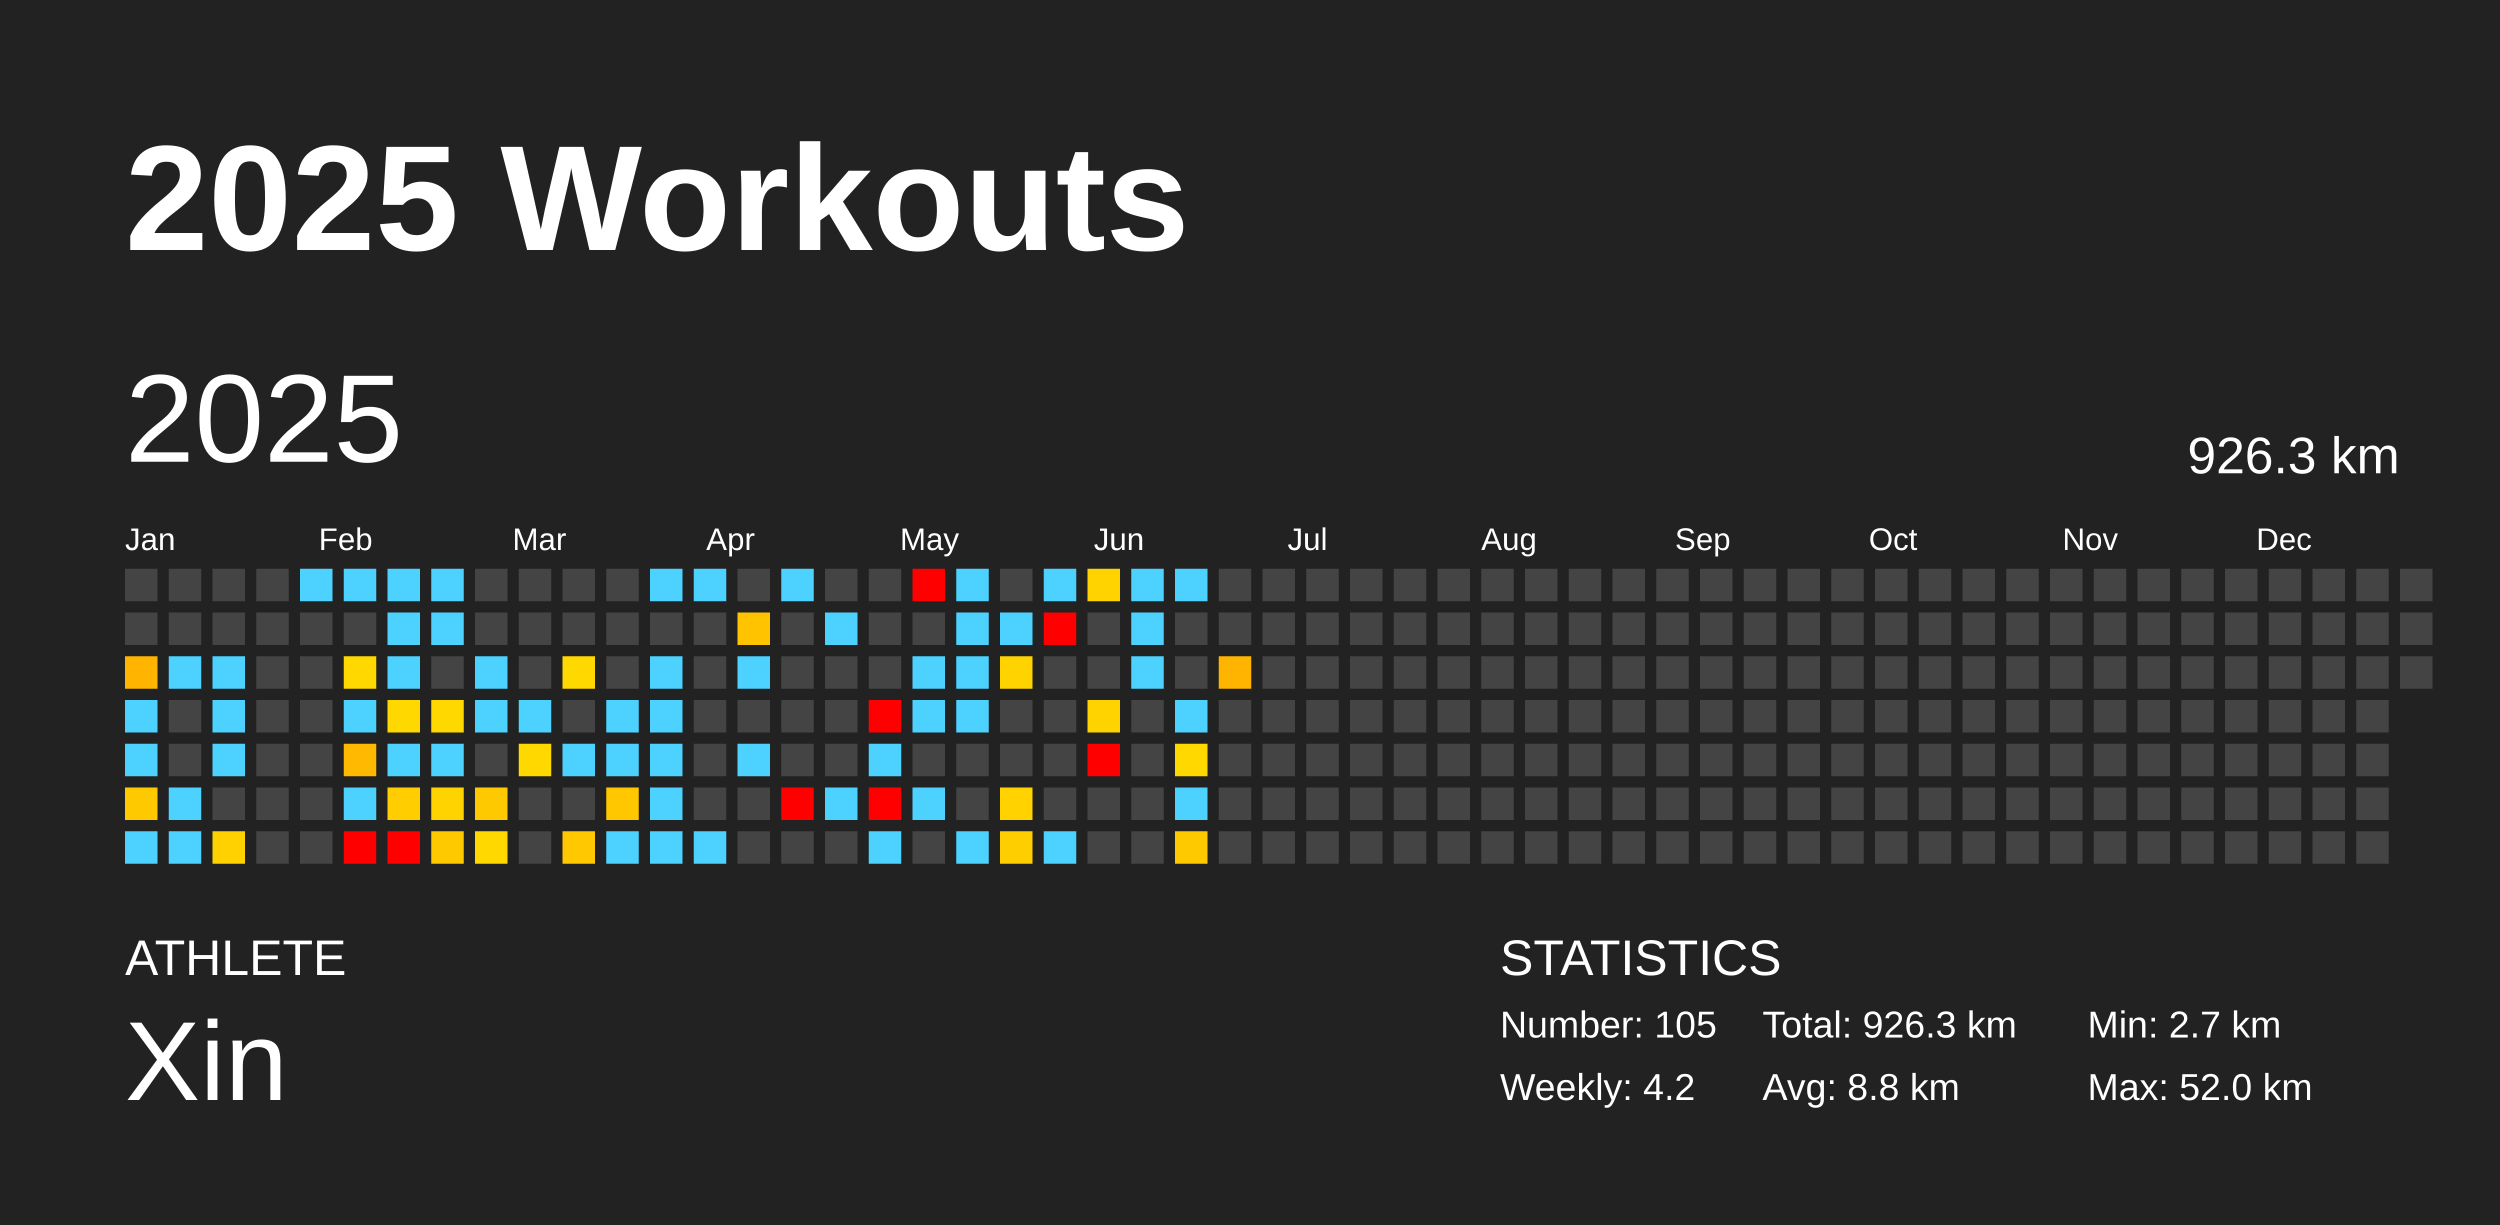
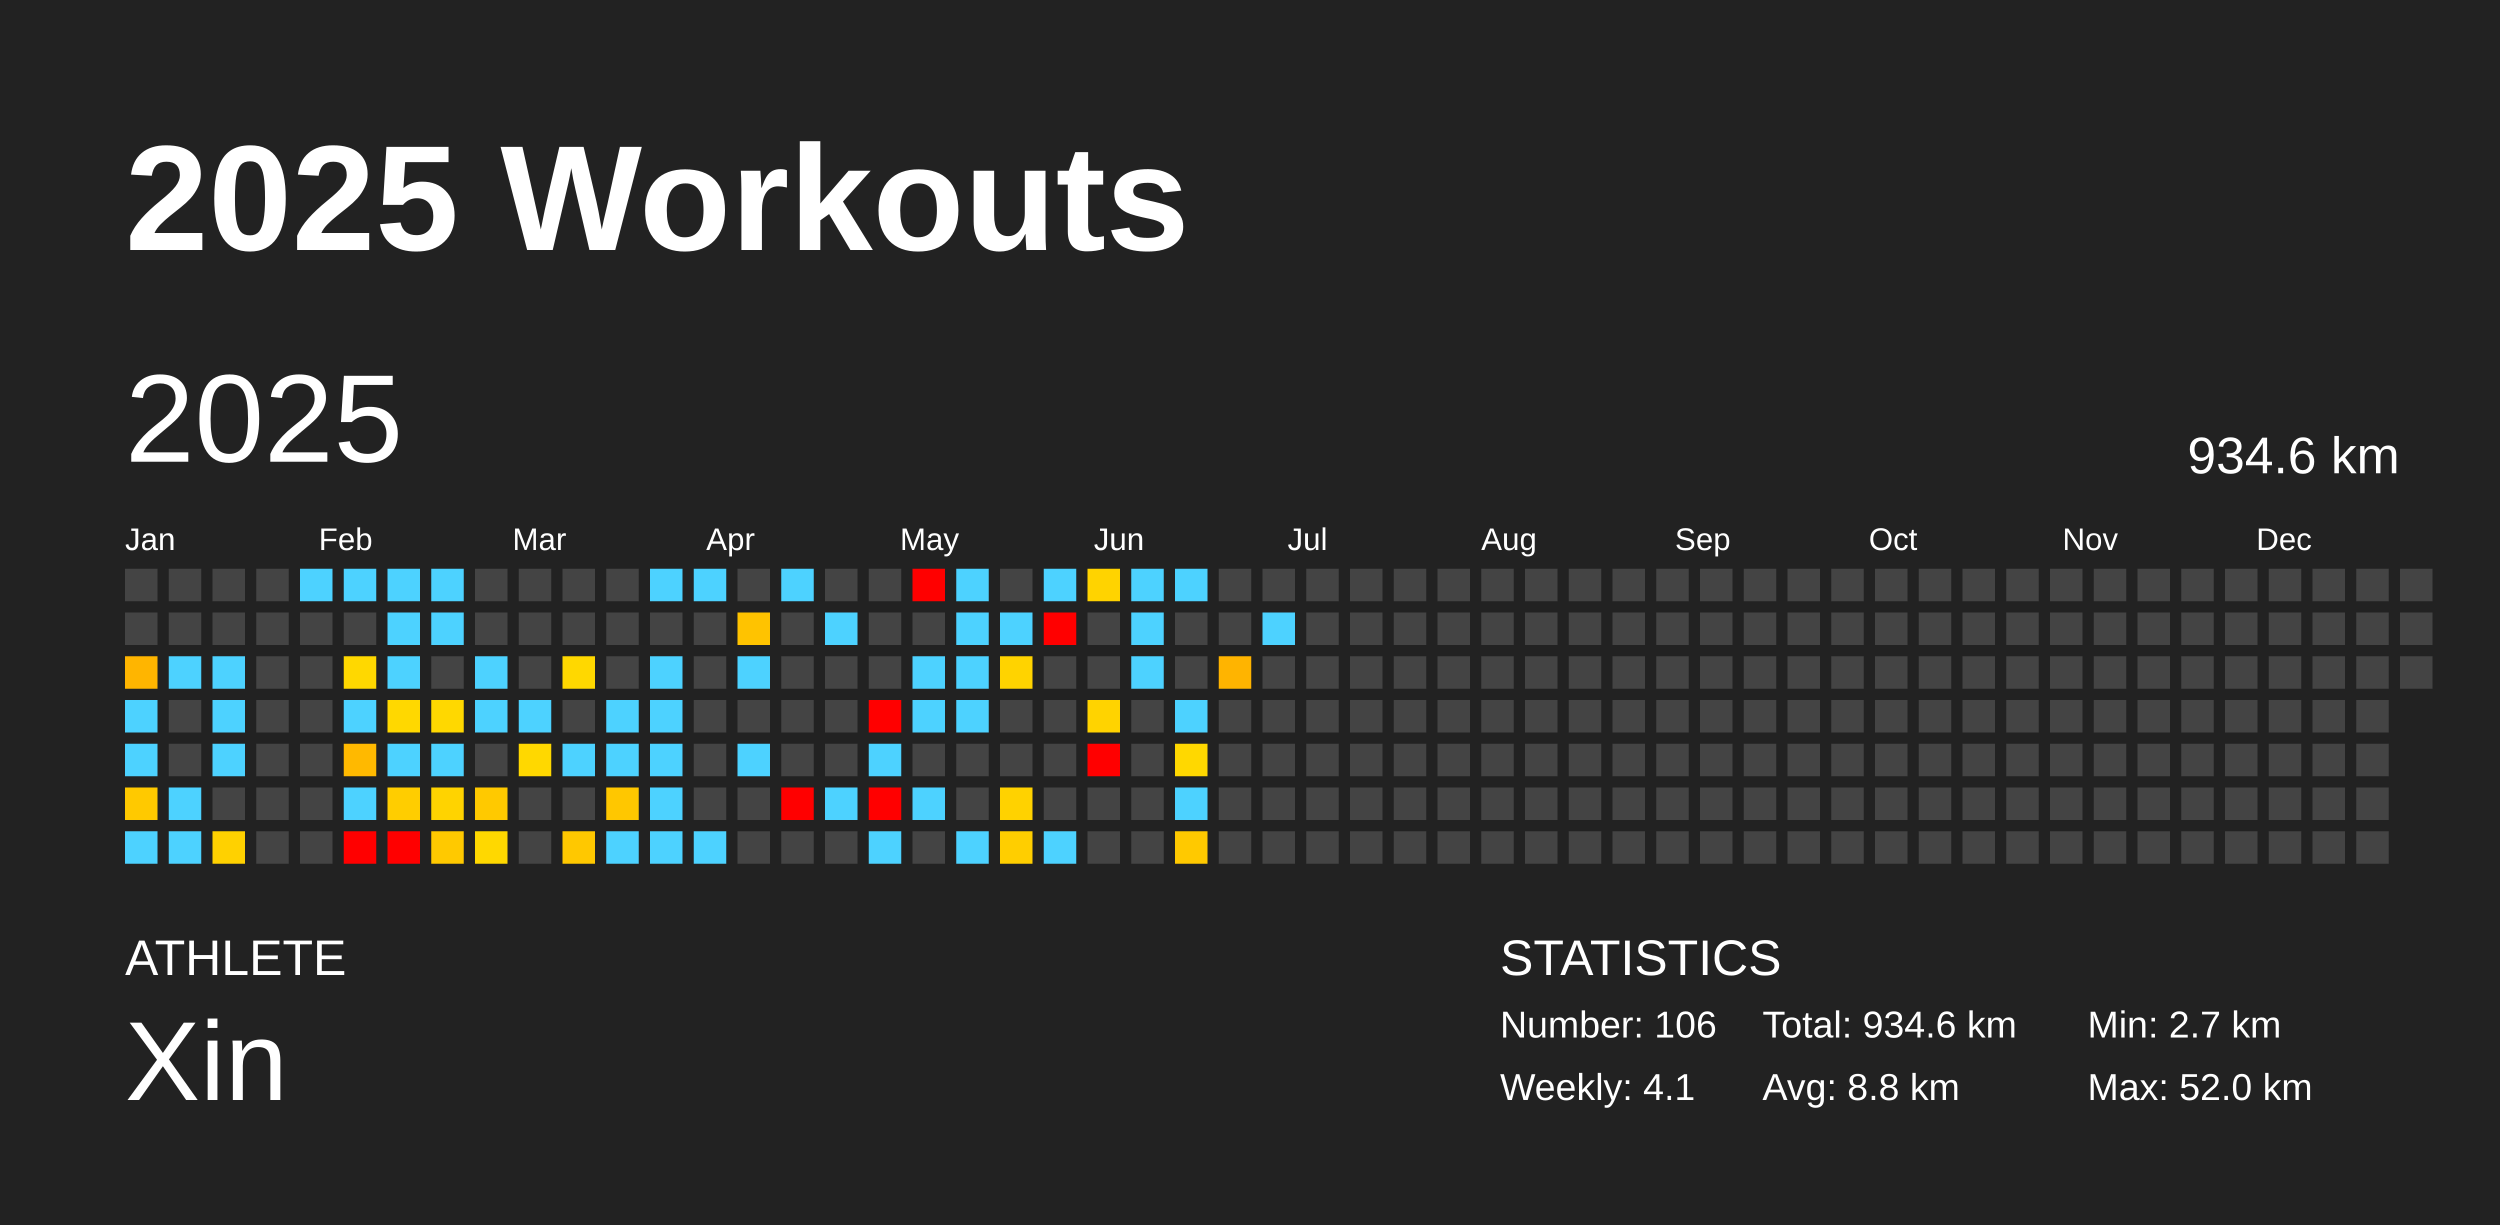
<svg xmlns="http://www.w3.org/2000/svg" baseProfile="full" height="98mm" version="1.1" viewBox="0,0,200,98" width="200mm">
  <defs />
  <rect fill="#222222" height="98" width="200" x="0" y="0" />
  <text fill="#FFFFFF" style="font-size:12px; font-family:Arial; font-weight:bold;" x="10" y="20">2025 Workouts</text>
  <text fill="#FFFFFF" style="font-size:4px; font-family:Arial" x="10" y="78">ATHLETE</text>
  <text fill="#FFFFFF" style="font-size:9px; font-family:Arial" x="10" y="88">Xin</text>
  <text fill="#FFFFFF" style="font-size:4px; font-family:Arial" x="120" y="78">STATISTICS</text>
-   <text fill="#FFFFFF" style="font-size:3px; font-family:Arial" x="120" y="83">Number: 105</text>
-   <text fill="#FFFFFF" style="font-size:3px; font-family:Arial" x="120" y="88">Weekly: 4.2</text>
-   <text fill="#FFFFFF" style="font-size:3px; font-family:Arial" x="141" y="83">Total: 926.3 km</text>
+   <text fill="#FFFFFF" style="font-size:3px; font-family:Arial" x="120" y="83">Number: 106</text>
+   <text fill="#FFFFFF" style="font-size:3px; font-family:Arial" x="120" y="88">Weekly: 4.1</text>
+   <text fill="#FFFFFF" style="font-size:3px; font-family:Arial" x="141" y="83">Total: 934.6 km</text>
  <text fill="#FFFFFF" style="font-size:3px; font-family:Arial" x="141" y="88">Avg: 8.8 km</text>
  <text fill="#FFFFFF" style="font-size:3px; font-family:Arial" x="167" y="83">Min: 2.7 km</text>
  <text fill="#FFFFFF" style="font-size:3px; font-family:Arial" x="167" y="88">Max: 52.0 km</text>
  <text dominant-baseline="hanging" fill="#FFFFFF" style="font-size:10.0px; font-family:Arial;" x="10" y="30">2025</text>
-   <text dominant-baseline="hanging" fill="#FFFFFF" style="font-size:4.125px; font-family:Arial;" x="175" y="35">926.3 km</text>
+   <text dominant-baseline="hanging" fill="#FFFFFF" style="font-size:4.125px; font-family:Arial;" x="175" y="35">934.6 km</text>
  <text fill="#FFFFFF" style="font-size:2.5px; font-family:Arial" x="10.0" y="44">Jan</text>
  <text fill="#FFFFFF" style="font-size:2.5px; font-family:Arial" x="25.5" y="44">Feb</text>
  <text fill="#FFFFFF" style="font-size:2.5px; font-family:Arial" x="41.0" y="44">Mar</text>
  <text fill="#FFFFFF" style="font-size:2.5px; font-family:Arial" x="56.5" y="44">Apr</text>
  <text fill="#FFFFFF" style="font-size:2.5px; font-family:Arial" x="72.0" y="44">May</text>
  <text fill="#FFFFFF" style="font-size:2.5px; font-family:Arial" x="87.5" y="44">Jun</text>
  <text fill="#FFFFFF" style="font-size:2.5px; font-family:Arial" x="103.0" y="44">Jul</text>
  <text fill="#FFFFFF" style="font-size:2.5px; font-family:Arial" x="118.5" y="44">Aug</text>
  <text fill="#FFFFFF" style="font-size:2.5px; font-family:Arial" x="134.0" y="44">Sep</text>
  <text fill="#FFFFFF" style="font-size:2.5px; font-family:Arial" x="149.5" y="44">Oct</text>
  <text fill="#FFFFFF" style="font-size:2.5px; font-family:Arial" x="165.0" y="44">Nov</text>
  <text fill="#FFFFFF" style="font-size:2.5px; font-family:Arial" x="180.5" y="44">Dec</text>
  <rect fill="#444444" height="2.6" width="2.6" x="10.0" y="45.5" />
  <rect fill="#444444" height="2.6" width="2.6" x="10.0" y="49.0" />
  <rect fill="#ffb500" height="2.6" width="2.6" x="10.0" y="52.5" />
  <rect fill="#4dd2ff" height="2.6" width="2.6" x="10.0" y="56.0" />
  <rect fill="#4dd2ff" height="2.6" width="2.6" x="10.0" y="59.5" />
  <rect fill="#ffc900" height="2.6" width="2.6" x="10.0" y="63.0" />
  <rect fill="#4dd2ff" height="2.6" width="2.6" x="10.0" y="66.5" />
  <rect fill="#444444" height="2.6" width="2.6" x="13.5" y="45.5" />
  <rect fill="#444444" height="2.6" width="2.6" x="13.5" y="49.0" />
  <rect fill="#4dd2ff" height="2.6" width="2.6" x="13.5" y="52.5" />
  <rect fill="#444444" height="2.6" width="2.6" x="13.5" y="56.0" />
  <rect fill="#444444" height="2.6" width="2.6" x="13.5" y="59.5" />
  <rect fill="#4dd2ff" height="2.6" width="2.6" x="13.5" y="63.0" />
  <rect fill="#4dd2ff" height="2.6" width="2.6" x="13.5" y="66.5" />
  <rect fill="#444444" height="2.6" width="2.6" x="17.0" y="45.5" />
  <rect fill="#444444" height="2.6" width="2.6" x="17.0" y="49.0" />
  <rect fill="#4dd2ff" height="2.6" width="2.6" x="17.0" y="52.5" />
  <rect fill="#4dd2ff" height="2.6" width="2.6" x="17.0" y="56.0" />
  <rect fill="#4dd2ff" height="2.6" width="2.6" x="17.0" y="59.5" />
  <rect fill="#444444" height="2.6" width="2.6" x="17.0" y="63.0" />
  <rect fill="#ffd100" height="2.6" width="2.6" x="17.0" y="66.5" />
  <rect fill="#444444" height="2.6" width="2.6" x="20.5" y="45.5" />
  <rect fill="#444444" height="2.6" width="2.6" x="20.5" y="49.0" />
  <rect fill="#444444" height="2.6" width="2.6" x="20.5" y="52.5" />
  <rect fill="#444444" height="2.6" width="2.6" x="20.5" y="56.0" />
  <rect fill="#444444" height="2.6" width="2.6" x="20.5" y="59.5" />
  <rect fill="#444444" height="2.6" width="2.6" x="20.5" y="63.0" />
  <rect fill="#444444" height="2.6" width="2.6" x="20.5" y="66.5" />
  <rect fill="#4dd2ff" height="2.6" width="2.6" x="24.0" y="45.5" />
  <rect fill="#444444" height="2.6" width="2.6" x="24.0" y="49.0" />
  <rect fill="#444444" height="2.6" width="2.6" x="24.0" y="52.5" />
  <rect fill="#444444" height="2.6" width="2.6" x="24.0" y="56.0" />
  <rect fill="#444444" height="2.6" width="2.6" x="24.0" y="59.5" />
  <rect fill="#444444" height="2.6" width="2.6" x="24.0" y="63.0" />
  <rect fill="#444444" height="2.6" width="2.6" x="24.0" y="66.5" />
  <rect fill="#4dd2ff" height="2.6" width="2.6" x="27.5" y="45.5" />
  <rect fill="#444444" height="2.6" width="2.6" x="27.5" y="49.0" />
  <rect fill="#ffd800" height="2.6" width="2.6" x="27.5" y="52.5" />
  <rect fill="#4dd2ff" height="2.6" width="2.6" x="27.5" y="56.0" />
  <rect fill="#ffb900" height="2.6" width="2.6" x="27.5" y="59.5" />
  <rect fill="#4dd2ff" height="2.6" width="2.6" x="27.5" y="63.0" />
  <rect fill="red" height="2.6" width="2.6" x="27.5" y="66.5" />
  <rect fill="#4dd2ff" height="2.6" width="2.6" x="31.0" y="45.5" />
  <rect fill="#4dd2ff" height="2.6" width="2.6" x="31.0" y="49.0" />
  <rect fill="#4dd2ff" height="2.6" width="2.6" x="31.0" y="52.5" />
  <rect fill="#ffd800" height="2.6" width="2.6" x="31.0" y="56.0" />
  <rect fill="#4dd2ff" height="2.6" width="2.6" x="31.0" y="59.5" />
  <rect fill="#ffcd00" height="2.6" width="2.6" x="31.0" y="63.0" />
  <rect fill="red" height="2.6" width="2.6" x="31.0" y="66.5" />
  <rect fill="#4dd2ff" height="2.6" width="2.6" x="34.5" y="45.5" />
  <rect fill="#4dd2ff" height="2.6" width="2.6" x="34.5" y="49.0" />
  <rect fill="#444444" height="2.6" width="2.6" x="34.5" y="52.5" />
  <rect fill="#ffd800" height="2.6" width="2.6" x="34.5" y="56.0" />
  <rect fill="#4dd2ff" height="2.6" width="2.6" x="34.5" y="59.5" />
  <rect fill="#ffd300" height="2.6" width="2.6" x="34.5" y="63.0" />
  <rect fill="#ffc900" height="2.6" width="2.6" x="34.5" y="66.5" />
  <rect fill="#444444" height="2.6" width="2.6" x="38.0" y="45.5" />
  <rect fill="#444444" height="2.6" width="2.6" x="38.0" y="49.0" />
  <rect fill="#4dd2ff" height="2.6" width="2.6" x="38.0" y="52.5" />
  <rect fill="#4dd2ff" height="2.6" width="2.6" x="38.0" y="56.0" />
  <rect fill="#444444" height="2.6" width="2.6" x="38.0" y="59.5" />
  <rect fill="#ffc900" height="2.6" width="2.6" x="38.0" y="63.0" />
  <rect fill="#ffd800" height="2.6" width="2.6" x="38.0" y="66.5" />
  <rect fill="#444444" height="2.6" width="2.6" x="41.5" y="45.5" />
  <rect fill="#444444" height="2.6" width="2.6" x="41.5" y="49.0" />
  <rect fill="#444444" height="2.6" width="2.6" x="41.5" y="52.5" />
  <rect fill="#4dd2ff" height="2.6" width="2.6" x="41.5" y="56.0" />
  <rect fill="#ffd800" height="2.6" width="2.6" x="41.5" y="59.5" />
  <rect fill="#444444" height="2.6" width="2.6" x="41.5" y="63.0" />
  <rect fill="#444444" height="2.6" width="2.6" x="41.5" y="66.5" />
  <rect fill="#444444" height="2.6" width="2.6" x="45.0" y="45.5" />
  <rect fill="#444444" height="2.6" width="2.6" x="45.0" y="49.0" />
  <rect fill="#ffd800" height="2.6" width="2.6" x="45.0" y="52.5" />
  <rect fill="#444444" height="2.6" width="2.6" x="45.0" y="56.0" />
  <rect fill="#4dd2ff" height="2.6" width="2.6" x="45.0" y="59.5" />
  <rect fill="#444444" height="2.6" width="2.6" x="45.0" y="63.0" />
  <rect fill="#ffc800" height="2.6" width="2.6" x="45.0" y="66.5" />
  <rect fill="#444444" height="2.6" width="2.6" x="48.5" y="45.5" />
  <rect fill="#444444" height="2.6" width="2.6" x="48.5" y="49.0" />
  <rect fill="#444444" height="2.6" width="2.6" x="48.5" y="52.5" />
  <rect fill="#4dd2ff" height="2.6" width="2.6" x="48.5" y="56.0" />
  <rect fill="#4dd2ff" height="2.6" width="2.6" x="48.5" y="59.5" />
  <rect fill="#ffc700" height="2.6" width="2.6" x="48.5" y="63.0" />
  <rect fill="#4dd2ff" height="2.6" width="2.6" x="48.5" y="66.5" />
  <rect fill="#4dd2ff" height="2.6" width="2.6" x="52.0" y="45.5" />
  <rect fill="#444444" height="2.6" width="2.6" x="52.0" y="49.0" />
  <rect fill="#4dd2ff" height="2.6" width="2.6" x="52.0" y="52.5" />
  <rect fill="#4dd2ff" height="2.6" width="2.6" x="52.0" y="56.0" />
  <rect fill="#4dd2ff" height="2.6" width="2.6" x="52.0" y="59.5" />
  <rect fill="#4dd2ff" height="2.6" width="2.6" x="52.0" y="63.0" />
  <rect fill="#4dd2ff" height="2.6" width="2.6" x="52.0" y="66.5" />
  <rect fill="#4dd2ff" height="2.6" width="2.6" x="55.5" y="45.5" />
  <rect fill="#444444" height="2.6" width="2.6" x="55.5" y="49.0" />
  <rect fill="#444444" height="2.6" width="2.6" x="55.5" y="52.5" />
  <rect fill="#444444" height="2.6" width="2.6" x="55.5" y="56.0" />
  <rect fill="#444444" height="2.6" width="2.6" x="55.5" y="59.5" />
  <rect fill="#444444" height="2.6" width="2.6" x="55.5" y="63.0" />
  <rect fill="#4dd2ff" height="2.6" width="2.6" x="55.5" y="66.5" />
  <rect fill="#444444" height="2.6" width="2.6" x="59.0" y="45.5" />
  <rect fill="#ffc300" height="2.6" width="2.6" x="59.0" y="49.0" />
  <rect fill="#4dd2ff" height="2.6" width="2.6" x="59.0" y="52.5" />
  <rect fill="#444444" height="2.6" width="2.6" x="59.0" y="56.0" />
  <rect fill="#4dd2ff" height="2.6" width="2.6" x="59.0" y="59.5" />
  <rect fill="#444444" height="2.6" width="2.6" x="59.0" y="63.0" />
  <rect fill="#444444" height="2.6" width="2.6" x="59.0" y="66.5" />
  <rect fill="#4dd2ff" height="2.6" width="2.6" x="62.5" y="45.5" />
  <rect fill="#444444" height="2.6" width="2.6" x="62.5" y="49.0" />
  <rect fill="#444444" height="2.6" width="2.6" x="62.5" y="52.5" />
  <rect fill="#444444" height="2.6" width="2.6" x="62.5" y="56.0" />
  <rect fill="#444444" height="2.6" width="2.6" x="62.5" y="59.5" />
  <rect fill="red" height="2.6" width="2.6" x="62.5" y="63.0" />
  <rect fill="#444444" height="2.6" width="2.6" x="62.5" y="66.5" />
  <rect fill="#444444" height="2.6" width="2.6" x="66.0" y="45.5" />
  <rect fill="#4dd2ff" height="2.6" width="2.6" x="66.0" y="49.0" />
  <rect fill="#444444" height="2.6" width="2.6" x="66.0" y="52.5" />
  <rect fill="#444444" height="2.6" width="2.6" x="66.0" y="56.0" />
  <rect fill="#444444" height="2.6" width="2.6" x="66.0" y="59.5" />
  <rect fill="#4dd2ff" height="2.6" width="2.6" x="66.0" y="63.0" />
  <rect fill="#444444" height="2.6" width="2.6" x="66.0" y="66.5" />
  <rect fill="#444444" height="2.6" width="2.6" x="69.5" y="45.5" />
  <rect fill="#444444" height="2.6" width="2.6" x="69.5" y="49.0" />
  <rect fill="#444444" height="2.6" width="2.6" x="69.5" y="52.5" />
  <rect fill="red" height="2.6" width="2.6" x="69.5" y="56.0" />
  <rect fill="#4dd2ff" height="2.6" width="2.6" x="69.5" y="59.5" />
  <rect fill="red" height="2.6" width="2.6" x="69.5" y="63.0" />
  <rect fill="#4dd2ff" height="2.6" width="2.6" x="69.5" y="66.5" />
  <rect fill="red" height="2.6" width="2.6" x="73.0" y="45.5" />
  <rect fill="#444444" height="2.6" width="2.6" x="73.0" y="49.0" />
  <rect fill="#4dd2ff" height="2.6" width="2.6" x="73.0" y="52.5" />
  <rect fill="#4dd2ff" height="2.6" width="2.6" x="73.0" y="56.0" />
  <rect fill="#444444" height="2.6" width="2.6" x="73.0" y="59.5" />
  <rect fill="#4dd2ff" height="2.6" width="2.6" x="73.0" y="63.0" />
  <rect fill="#444444" height="2.6" width="2.6" x="73.0" y="66.5" />
  <rect fill="#4dd2ff" height="2.6" width="2.6" x="76.5" y="45.5" />
  <rect fill="#4dd2ff" height="2.6" width="2.6" x="76.5" y="49.0" />
  <rect fill="#4dd2ff" height="2.6" width="2.6" x="76.5" y="52.5" />
  <rect fill="#4dd2ff" height="2.6" width="2.6" x="76.5" y="56.0" />
  <rect fill="#444444" height="2.6" width="2.6" x="76.5" y="59.5" />
  <rect fill="#444444" height="2.6" width="2.6" x="76.5" y="63.0" />
  <rect fill="#4dd2ff" height="2.6" width="2.6" x="76.5" y="66.5" />
  <rect fill="#444444" height="2.6" width="2.6" x="80.0" y="45.5" />
  <rect fill="#4dd2ff" height="2.6" width="2.6" x="80.0" y="49.0" />
  <rect fill="#ffd300" height="2.6" width="2.6" x="80.0" y="52.5" />
  <rect fill="#444444" height="2.6" width="2.6" x="80.0" y="56.0" />
  <rect fill="#444444" height="2.6" width="2.6" x="80.0" y="59.5" />
  <rect fill="#ffd200" height="2.6" width="2.6" x="80.0" y="63.0" />
  <rect fill="#ffce00" height="2.6" width="2.6" x="80.0" y="66.5" />
  <rect fill="#4dd2ff" height="2.6" width="2.6" x="83.5" y="45.5" />
  <rect fill="red" height="2.6" width="2.6" x="83.5" y="49.0" />
  <rect fill="#444444" height="2.6" width="2.6" x="83.5" y="52.5" />
  <rect fill="#444444" height="2.6" width="2.6" x="83.5" y="56.0" />
  <rect fill="#444444" height="2.6" width="2.6" x="83.5" y="59.5" />
  <rect fill="#444444" height="2.6" width="2.6" x="83.5" y="63.0" />
  <rect fill="#4dd2ff" height="2.6" width="2.6" x="83.5" y="66.5" />
  <rect fill="#ffd300" height="2.6" width="2.6" x="87.0" y="45.5" />
  <rect fill="#444444" height="2.6" width="2.6" x="87.0" y="49.0" />
  <rect fill="#444444" height="2.6" width="2.6" x="87.0" y="52.5" />
  <rect fill="#ffd300" height="2.6" width="2.6" x="87.0" y="56.0" />
  <rect fill="red" height="2.6" width="2.6" x="87.0" y="59.5" />
  <rect fill="#444444" height="2.6" width="2.6" x="87.0" y="63.0" />
  <rect fill="#444444" height="2.6" width="2.6" x="87.0" y="66.5" />
  <rect fill="#4dd2ff" height="2.6" width="2.6" x="90.5" y="45.5" />
  <rect fill="#4dd2ff" height="2.6" width="2.6" x="90.5" y="49.0" />
  <rect fill="#4dd2ff" height="2.6" width="2.6" x="90.5" y="52.5" />
  <rect fill="#444444" height="2.6" width="2.6" x="90.5" y="56.0" />
  <rect fill="#444444" height="2.6" width="2.6" x="90.5" y="59.5" />
  <rect fill="#444444" height="2.6" width="2.6" x="90.5" y="63.0" />
  <rect fill="#444444" height="2.6" width="2.6" x="90.5" y="66.5" />
  <rect fill="#4dd2ff" height="2.6" width="2.6" x="94.0" y="45.5" />
  <rect fill="#444444" height="2.6" width="2.6" x="94.0" y="49.0" />
  <rect fill="#444444" height="2.6" width="2.6" x="94.0" y="52.5" />
  <rect fill="#4dd2ff" height="2.6" width="2.6" x="94.0" y="56.0" />
  <rect fill="#ffd800" height="2.6" width="2.6" x="94.0" y="59.5" />
  <rect fill="#4dd2ff" height="2.6" width="2.6" x="94.0" y="63.0" />
  <rect fill="#ffc900" height="2.6" width="2.6" x="94.0" y="66.5" />
  <rect fill="#444444" height="2.6" width="2.6" x="97.5" y="45.5" />
  <rect fill="#444444" height="2.6" width="2.6" x="97.5" y="49.0" />
  <rect fill="#ffb400" height="2.6" width="2.6" x="97.5" y="52.5" />
  <rect fill="#444444" height="2.6" width="2.6" x="97.5" y="56.0" />
  <rect fill="#444444" height="2.6" width="2.6" x="97.5" y="59.5" />
  <rect fill="#444444" height="2.6" width="2.6" x="97.5" y="63.0" />
  <rect fill="#444444" height="2.6" width="2.6" x="97.5" y="66.5" />
  <rect fill="#444444" height="2.6" width="2.6" x="101.0" y="45.5" />
-   <rect fill="#444444" height="2.6" width="2.6" x="101.0" y="49.0" />
+   <rect fill="#4dd2ff" height="2.6" width="2.6" x="101.0" y="49.0" />
  <rect fill="#444444" height="2.6" width="2.6" x="101.0" y="52.5" />
  <rect fill="#444444" height="2.6" width="2.6" x="101.0" y="56.0" />
  <rect fill="#444444" height="2.6" width="2.6" x="101.0" y="59.5" />
  <rect fill="#444444" height="2.6" width="2.6" x="101.0" y="63.0" />
  <rect fill="#444444" height="2.6" width="2.6" x="101.0" y="66.5" />
  <rect fill="#444444" height="2.6" width="2.6" x="104.5" y="45.5" />
  <rect fill="#444444" height="2.6" width="2.6" x="104.5" y="49.0" />
  <rect fill="#444444" height="2.6" width="2.6" x="104.5" y="52.5" />
  <rect fill="#444444" height="2.6" width="2.6" x="104.5" y="56.0" />
  <rect fill="#444444" height="2.6" width="2.6" x="104.5" y="59.5" />
  <rect fill="#444444" height="2.6" width="2.6" x="104.5" y="63.0" />
  <rect fill="#444444" height="2.6" width="2.6" x="104.5" y="66.5" />
  <rect fill="#444444" height="2.6" width="2.6" x="108.0" y="45.5" />
  <rect fill="#444444" height="2.6" width="2.6" x="108.0" y="49.0" />
  <rect fill="#444444" height="2.6" width="2.6" x="108.0" y="52.5" />
  <rect fill="#444444" height="2.6" width="2.6" x="108.0" y="56.0" />
  <rect fill="#444444" height="2.6" width="2.6" x="108.0" y="59.5" />
  <rect fill="#444444" height="2.6" width="2.6" x="108.0" y="63.0" />
  <rect fill="#444444" height="2.6" width="2.6" x="108.0" y="66.5" />
  <rect fill="#444444" height="2.6" width="2.6" x="111.5" y="45.5" />
  <rect fill="#444444" height="2.6" width="2.6" x="111.5" y="49.0" />
  <rect fill="#444444" height="2.6" width="2.6" x="111.5" y="52.5" />
  <rect fill="#444444" height="2.6" width="2.6" x="111.5" y="56.0" />
  <rect fill="#444444" height="2.6" width="2.6" x="111.5" y="59.5" />
  <rect fill="#444444" height="2.6" width="2.6" x="111.5" y="63.0" />
  <rect fill="#444444" height="2.6" width="2.6" x="111.5" y="66.5" />
  <rect fill="#444444" height="2.6" width="2.6" x="115.0" y="45.5" />
  <rect fill="#444444" height="2.6" width="2.6" x="115.0" y="49.0" />
  <rect fill="#444444" height="2.6" width="2.6" x="115.0" y="52.5" />
  <rect fill="#444444" height="2.6" width="2.6" x="115.0" y="56.0" />
  <rect fill="#444444" height="2.6" width="2.6" x="115.0" y="59.5" />
  <rect fill="#444444" height="2.6" width="2.6" x="115.0" y="63.0" />
  <rect fill="#444444" height="2.6" width="2.6" x="115.0" y="66.5" />
  <rect fill="#444444" height="2.6" width="2.6" x="118.5" y="45.5" />
  <rect fill="#444444" height="2.6" width="2.6" x="118.5" y="49.0" />
  <rect fill="#444444" height="2.6" width="2.6" x="118.5" y="52.5" />
  <rect fill="#444444" height="2.6" width="2.6" x="118.5" y="56.0" />
  <rect fill="#444444" height="2.6" width="2.6" x="118.5" y="59.5" />
  <rect fill="#444444" height="2.6" width="2.6" x="118.5" y="63.0" />
  <rect fill="#444444" height="2.6" width="2.6" x="118.5" y="66.5" />
  <rect fill="#444444" height="2.6" width="2.6" x="122.0" y="45.5" />
  <rect fill="#444444" height="2.6" width="2.6" x="122.0" y="49.0" />
  <rect fill="#444444" height="2.6" width="2.6" x="122.0" y="52.5" />
  <rect fill="#444444" height="2.6" width="2.6" x="122.0" y="56.0" />
  <rect fill="#444444" height="2.6" width="2.6" x="122.0" y="59.5" />
  <rect fill="#444444" height="2.6" width="2.6" x="122.0" y="63.0" />
  <rect fill="#444444" height="2.6" width="2.6" x="122.0" y="66.5" />
  <rect fill="#444444" height="2.6" width="2.6" x="125.5" y="45.5" />
  <rect fill="#444444" height="2.6" width="2.6" x="125.5" y="49.0" />
  <rect fill="#444444" height="2.6" width="2.6" x="125.5" y="52.5" />
  <rect fill="#444444" height="2.6" width="2.6" x="125.5" y="56.0" />
  <rect fill="#444444" height="2.6" width="2.6" x="125.5" y="59.5" />
  <rect fill="#444444" height="2.6" width="2.6" x="125.5" y="63.0" />
  <rect fill="#444444" height="2.6" width="2.6" x="125.5" y="66.5" />
  <rect fill="#444444" height="2.6" width="2.6" x="129.0" y="45.5" />
  <rect fill="#444444" height="2.6" width="2.6" x="129.0" y="49.0" />
  <rect fill="#444444" height="2.6" width="2.6" x="129.0" y="52.5" />
  <rect fill="#444444" height="2.6" width="2.6" x="129.0" y="56.0" />
  <rect fill="#444444" height="2.6" width="2.6" x="129.0" y="59.5" />
  <rect fill="#444444" height="2.6" width="2.6" x="129.0" y="63.0" />
  <rect fill="#444444" height="2.6" width="2.6" x="129.0" y="66.5" />
  <rect fill="#444444" height="2.6" width="2.6" x="132.5" y="45.5" />
  <rect fill="#444444" height="2.6" width="2.6" x="132.5" y="49.0" />
  <rect fill="#444444" height="2.6" width="2.6" x="132.5" y="52.5" />
  <rect fill="#444444" height="2.6" width="2.6" x="132.5" y="56.0" />
  <rect fill="#444444" height="2.6" width="2.6" x="132.5" y="59.5" />
  <rect fill="#444444" height="2.6" width="2.6" x="132.5" y="63.0" />
  <rect fill="#444444" height="2.6" width="2.6" x="132.5" y="66.5" />
  <rect fill="#444444" height="2.6" width="2.6" x="136.0" y="45.5" />
  <rect fill="#444444" height="2.6" width="2.6" x="136.0" y="49.0" />
  <rect fill="#444444" height="2.6" width="2.6" x="136.0" y="52.5" />
  <rect fill="#444444" height="2.6" width="2.6" x="136.0" y="56.0" />
  <rect fill="#444444" height="2.6" width="2.6" x="136.0" y="59.5" />
  <rect fill="#444444" height="2.6" width="2.6" x="136.0" y="63.0" />
  <rect fill="#444444" height="2.6" width="2.6" x="136.0" y="66.5" />
  <rect fill="#444444" height="2.6" width="2.6" x="139.5" y="45.5" />
  <rect fill="#444444" height="2.6" width="2.6" x="139.5" y="49.0" />
  <rect fill="#444444" height="2.6" width="2.6" x="139.5" y="52.5" />
  <rect fill="#444444" height="2.6" width="2.6" x="139.5" y="56.0" />
  <rect fill="#444444" height="2.6" width="2.6" x="139.5" y="59.5" />
  <rect fill="#444444" height="2.6" width="2.6" x="139.5" y="63.0" />
  <rect fill="#444444" height="2.6" width="2.6" x="139.5" y="66.5" />
  <rect fill="#444444" height="2.6" width="2.6" x="143.0" y="45.5" />
  <rect fill="#444444" height="2.6" width="2.6" x="143.0" y="49.0" />
  <rect fill="#444444" height="2.6" width="2.6" x="143.0" y="52.5" />
  <rect fill="#444444" height="2.6" width="2.6" x="143.0" y="56.0" />
  <rect fill="#444444" height="2.6" width="2.6" x="143.0" y="59.5" />
  <rect fill="#444444" height="2.6" width="2.6" x="143.0" y="63.0" />
  <rect fill="#444444" height="2.6" width="2.6" x="143.0" y="66.5" />
  <rect fill="#444444" height="2.6" width="2.6" x="146.5" y="45.5" />
  <rect fill="#444444" height="2.6" width="2.6" x="146.5" y="49.0" />
  <rect fill="#444444" height="2.6" width="2.6" x="146.5" y="52.5" />
  <rect fill="#444444" height="2.6" width="2.6" x="146.5" y="56.0" />
  <rect fill="#444444" height="2.6" width="2.6" x="146.5" y="59.5" />
  <rect fill="#444444" height="2.6" width="2.6" x="146.5" y="63.0" />
  <rect fill="#444444" height="2.6" width="2.6" x="146.5" y="66.5" />
  <rect fill="#444444" height="2.6" width="2.6" x="150.0" y="45.5" />
  <rect fill="#444444" height="2.6" width="2.6" x="150.0" y="49.0" />
  <rect fill="#444444" height="2.6" width="2.6" x="150.0" y="52.5" />
  <rect fill="#444444" height="2.6" width="2.6" x="150.0" y="56.0" />
  <rect fill="#444444" height="2.6" width="2.6" x="150.0" y="59.5" />
  <rect fill="#444444" height="2.6" width="2.6" x="150.0" y="63.0" />
  <rect fill="#444444" height="2.6" width="2.6" x="150.0" y="66.5" />
  <rect fill="#444444" height="2.6" width="2.6" x="153.5" y="45.5" />
  <rect fill="#444444" height="2.6" width="2.6" x="153.5" y="49.0" />
  <rect fill="#444444" height="2.6" width="2.6" x="153.5" y="52.5" />
  <rect fill="#444444" height="2.6" width="2.6" x="153.5" y="56.0" />
  <rect fill="#444444" height="2.6" width="2.6" x="153.5" y="59.5" />
  <rect fill="#444444" height="2.6" width="2.6" x="153.5" y="63.0" />
  <rect fill="#444444" height="2.6" width="2.6" x="153.5" y="66.5" />
  <rect fill="#444444" height="2.6" width="2.6" x="157.0" y="45.5" />
  <rect fill="#444444" height="2.6" width="2.6" x="157.0" y="49.0" />
  <rect fill="#444444" height="2.6" width="2.6" x="157.0" y="52.5" />
  <rect fill="#444444" height="2.6" width="2.6" x="157.0" y="56.0" />
  <rect fill="#444444" height="2.6" width="2.6" x="157.0" y="59.5" />
  <rect fill="#444444" height="2.6" width="2.6" x="157.0" y="63.0" />
  <rect fill="#444444" height="2.6" width="2.6" x="157.0" y="66.5" />
  <rect fill="#444444" height="2.6" width="2.6" x="160.5" y="45.5" />
  <rect fill="#444444" height="2.6" width="2.6" x="160.5" y="49.0" />
  <rect fill="#444444" height="2.6" width="2.6" x="160.5" y="52.5" />
  <rect fill="#444444" height="2.6" width="2.6" x="160.5" y="56.0" />
  <rect fill="#444444" height="2.6" width="2.6" x="160.5" y="59.5" />
  <rect fill="#444444" height="2.6" width="2.6" x="160.5" y="63.0" />
  <rect fill="#444444" height="2.6" width="2.6" x="160.5" y="66.5" />
  <rect fill="#444444" height="2.6" width="2.6" x="164.0" y="45.5" />
  <rect fill="#444444" height="2.6" width="2.6" x="164.0" y="49.0" />
  <rect fill="#444444" height="2.6" width="2.6" x="164.0" y="52.5" />
  <rect fill="#444444" height="2.6" width="2.6" x="164.0" y="56.0" />
  <rect fill="#444444" height="2.6" width="2.6" x="164.0" y="59.5" />
  <rect fill="#444444" height="2.6" width="2.6" x="164.0" y="63.0" />
  <rect fill="#444444" height="2.6" width="2.6" x="164.0" y="66.5" />
  <rect fill="#444444" height="2.6" width="2.6" x="167.5" y="45.5" />
  <rect fill="#444444" height="2.6" width="2.6" x="167.5" y="49.0" />
  <rect fill="#444444" height="2.6" width="2.6" x="167.5" y="52.5" />
  <rect fill="#444444" height="2.6" width="2.6" x="167.5" y="56.0" />
  <rect fill="#444444" height="2.6" width="2.6" x="167.5" y="59.5" />
  <rect fill="#444444" height="2.6" width="2.6" x="167.5" y="63.0" />
  <rect fill="#444444" height="2.6" width="2.6" x="167.5" y="66.5" />
  <rect fill="#444444" height="2.6" width="2.6" x="171.0" y="45.5" />
  <rect fill="#444444" height="2.6" width="2.6" x="171.0" y="49.0" />
  <rect fill="#444444" height="2.6" width="2.6" x="171.0" y="52.5" />
  <rect fill="#444444" height="2.6" width="2.6" x="171.0" y="56.0" />
  <rect fill="#444444" height="2.6" width="2.6" x="171.0" y="59.5" />
  <rect fill="#444444" height="2.6" width="2.6" x="171.0" y="63.0" />
  <rect fill="#444444" height="2.6" width="2.6" x="171.0" y="66.5" />
  <rect fill="#444444" height="2.6" width="2.6" x="174.5" y="45.5" />
  <rect fill="#444444" height="2.6" width="2.6" x="174.5" y="49.0" />
  <rect fill="#444444" height="2.6" width="2.6" x="174.5" y="52.5" />
  <rect fill="#444444" height="2.6" width="2.6" x="174.5" y="56.0" />
  <rect fill="#444444" height="2.6" width="2.6" x="174.5" y="59.5" />
  <rect fill="#444444" height="2.6" width="2.6" x="174.5" y="63.0" />
  <rect fill="#444444" height="2.6" width="2.6" x="174.5" y="66.5" />
  <rect fill="#444444" height="2.6" width="2.6" x="178.0" y="45.5" />
  <rect fill="#444444" height="2.6" width="2.6" x="178.0" y="49.0" />
  <rect fill="#444444" height="2.6" width="2.6" x="178.0" y="52.5" />
  <rect fill="#444444" height="2.6" width="2.6" x="178.0" y="56.0" />
  <rect fill="#444444" height="2.6" width="2.6" x="178.0" y="59.5" />
  <rect fill="#444444" height="2.6" width="2.6" x="178.0" y="63.0" />
  <rect fill="#444444" height="2.6" width="2.6" x="178.0" y="66.5" />
  <rect fill="#444444" height="2.6" width="2.6" x="181.5" y="45.5" />
  <rect fill="#444444" height="2.6" width="2.6" x="181.5" y="49.0" />
  <rect fill="#444444" height="2.6" width="2.6" x="181.5" y="52.5" />
  <rect fill="#444444" height="2.6" width="2.6" x="181.5" y="56.0" />
  <rect fill="#444444" height="2.6" width="2.6" x="181.5" y="59.5" />
  <rect fill="#444444" height="2.6" width="2.6" x="181.5" y="63.0" />
  <rect fill="#444444" height="2.6" width="2.6" x="181.5" y="66.5" />
  <rect fill="#444444" height="2.6" width="2.6" x="185.0" y="45.5" />
  <rect fill="#444444" height="2.6" width="2.6" x="185.0" y="49.0" />
  <rect fill="#444444" height="2.6" width="2.6" x="185.0" y="52.5" />
  <rect fill="#444444" height="2.6" width="2.6" x="185.0" y="56.0" />
  <rect fill="#444444" height="2.6" width="2.6" x="185.0" y="59.5" />
  <rect fill="#444444" height="2.6" width="2.6" x="185.0" y="63.0" />
  <rect fill="#444444" height="2.6" width="2.6" x="185.0" y="66.5" />
  <rect fill="#444444" height="2.6" width="2.6" x="188.5" y="45.5" />
  <rect fill="#444444" height="2.6" width="2.6" x="188.5" y="49.0" />
  <rect fill="#444444" height="2.6" width="2.6" x="188.5" y="52.5" />
  <rect fill="#444444" height="2.6" width="2.6" x="188.5" y="56.0" />
  <rect fill="#444444" height="2.6" width="2.6" x="188.5" y="59.5" />
  <rect fill="#444444" height="2.6" width="2.6" x="188.5" y="63.0" />
  <rect fill="#444444" height="2.6" width="2.6" x="188.5" y="66.5" />
  <rect fill="#444444" height="2.6" width="2.6" x="192.0" y="45.5" />
  <rect fill="#444444" height="2.6" width="2.6" x="192.0" y="49.0" />
  <rect fill="#444444" height="2.6" width="2.6" x="192.0" y="52.5" />
</svg>
